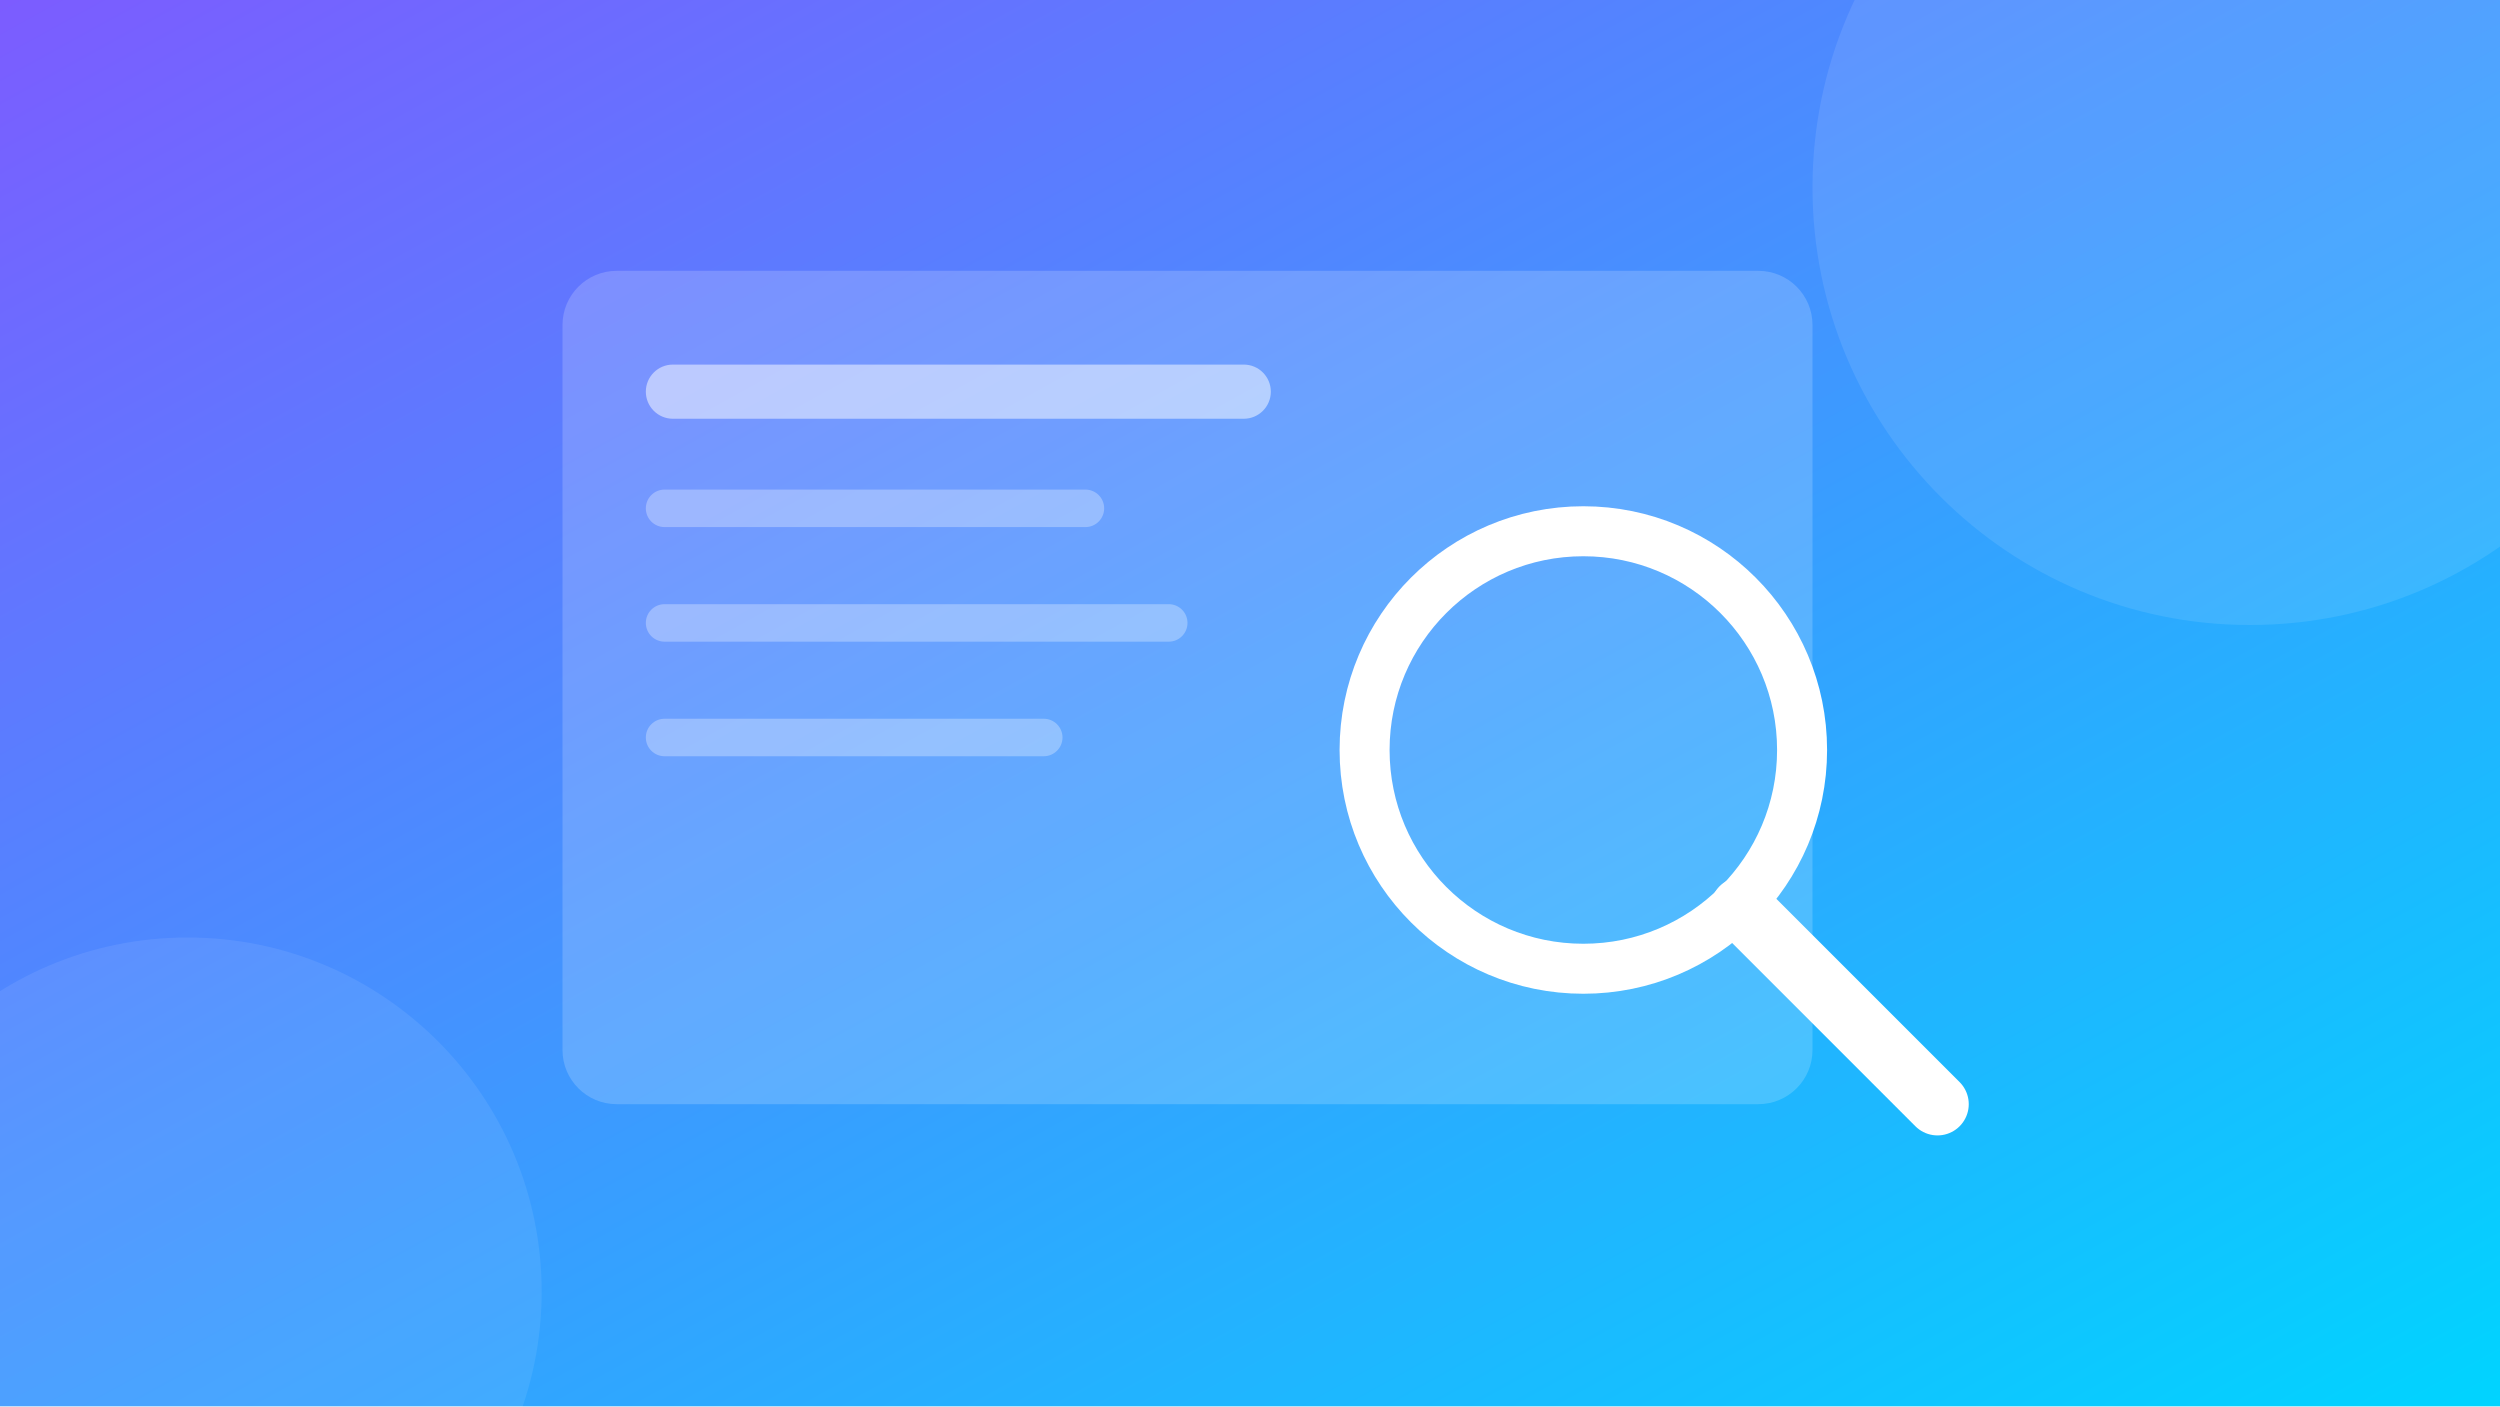
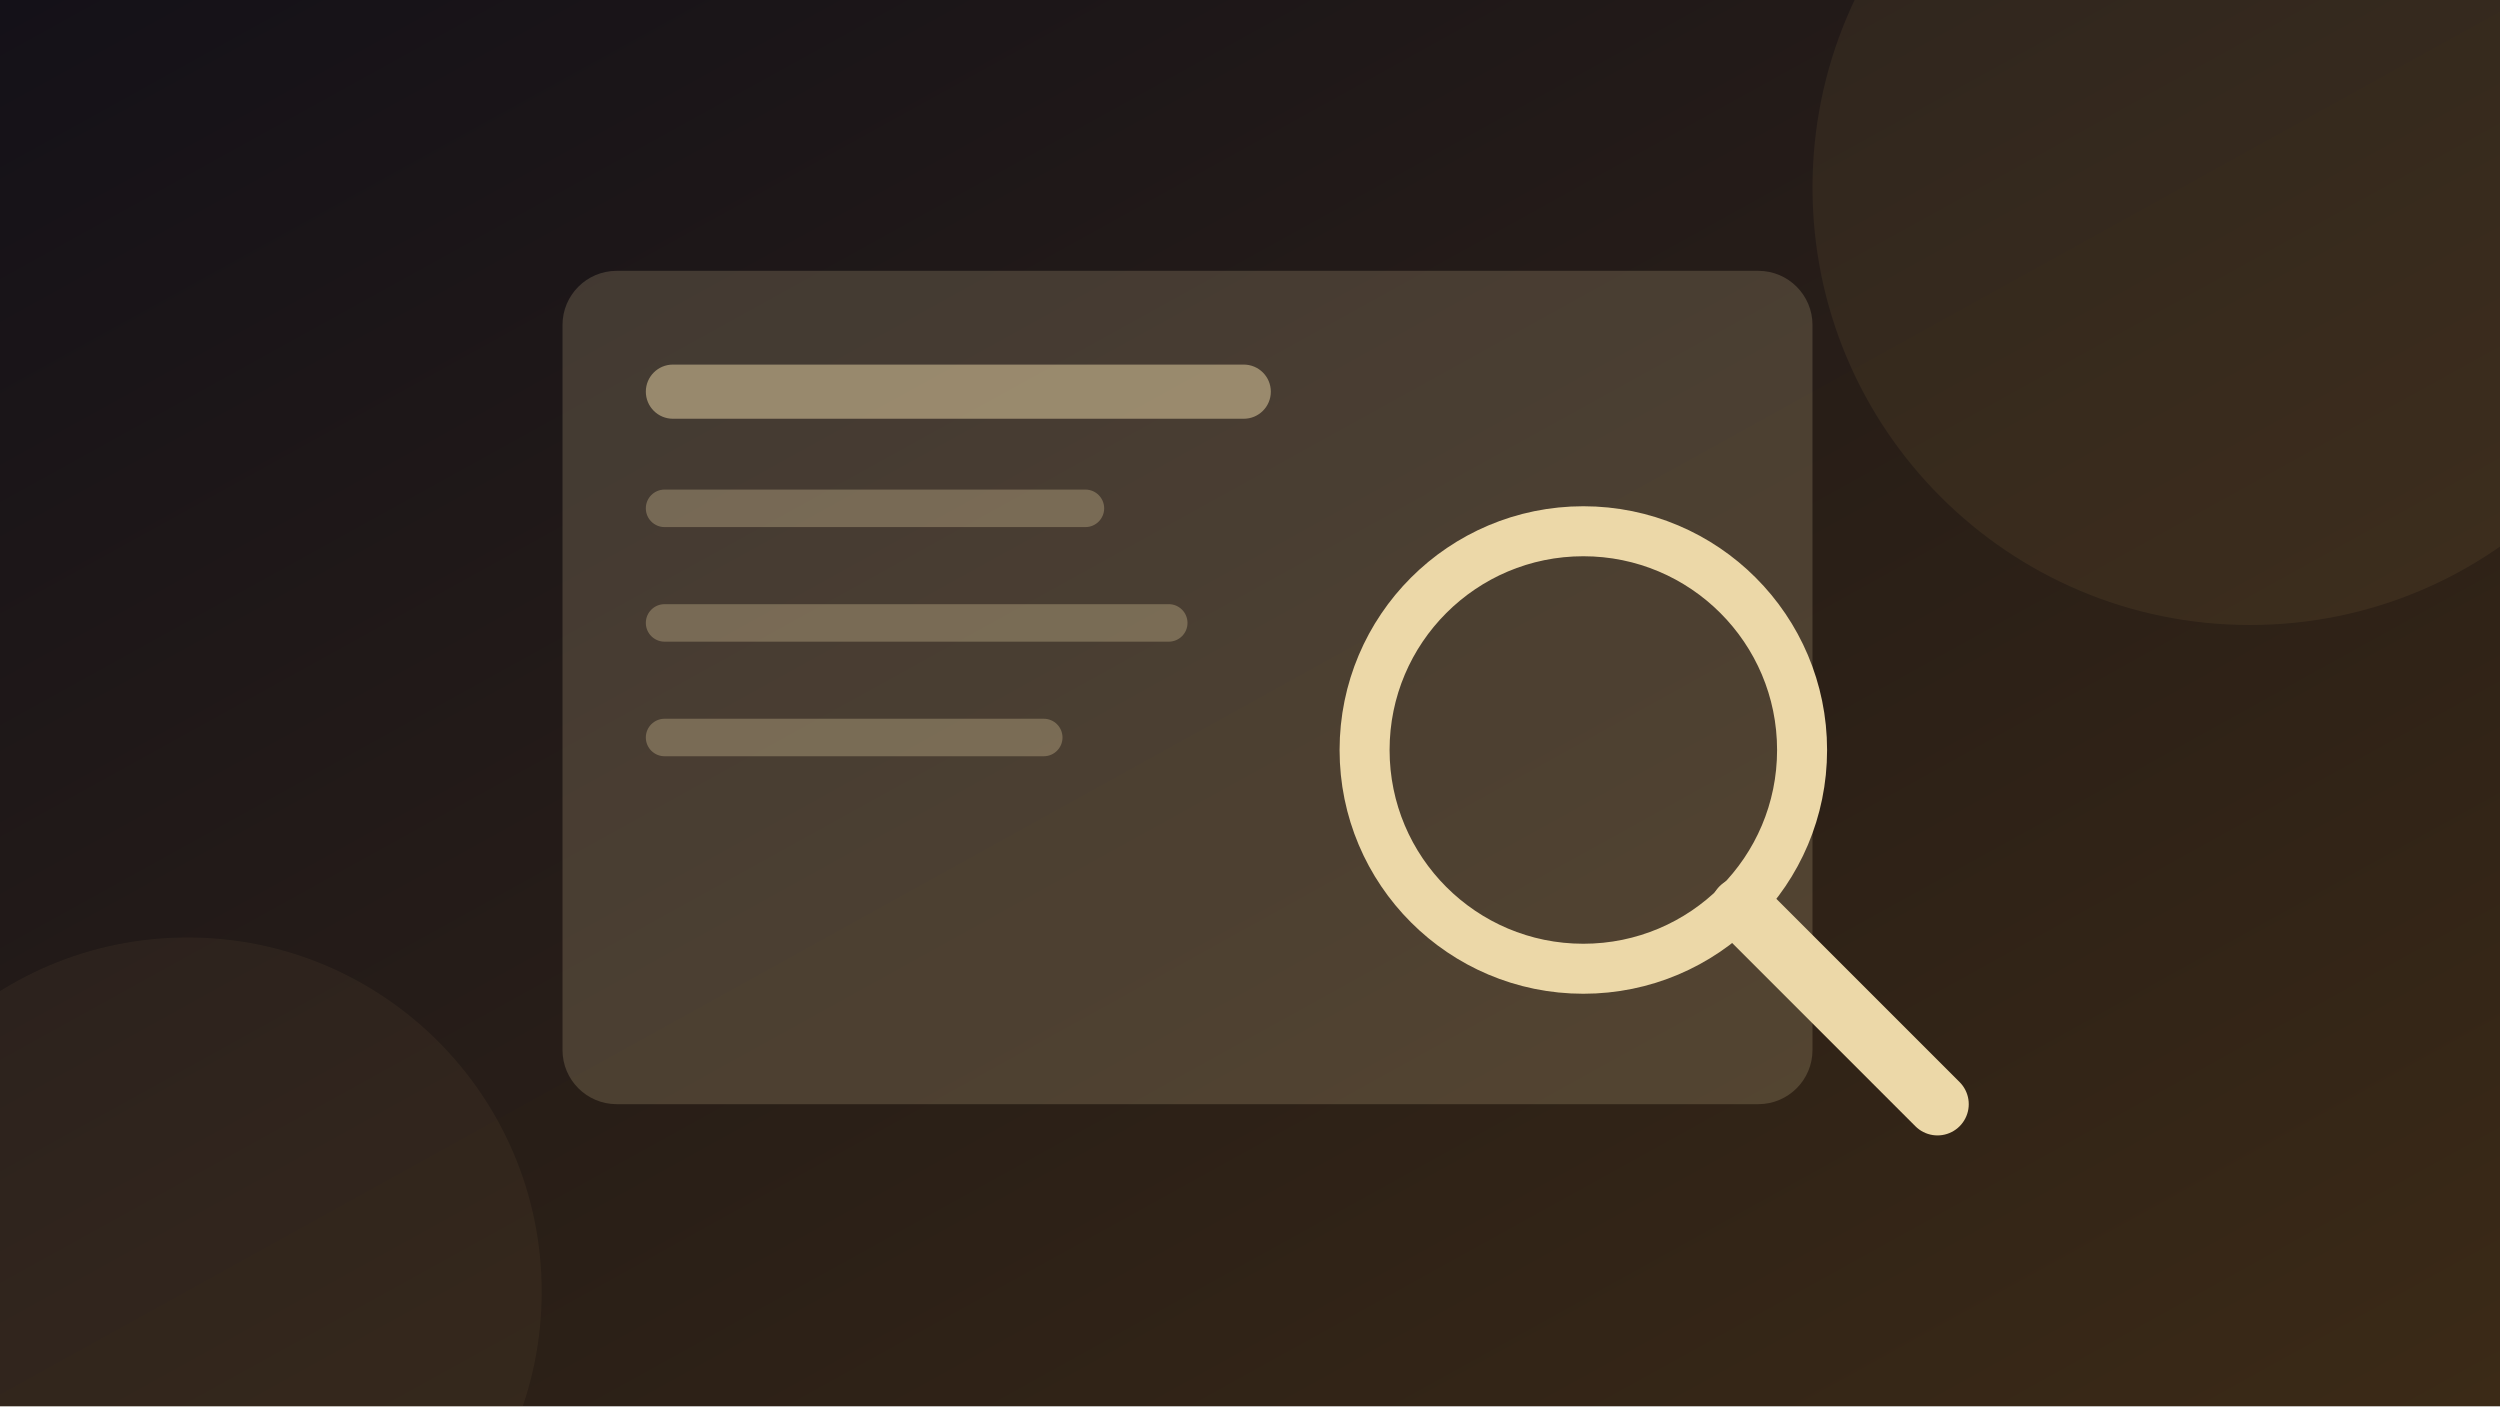
<svg xmlns="http://www.w3.org/2000/svg" viewBox="0 0 1200 675" role="img" aria-label="Magnifying glass over a website representing Search Console property verification">
  <defs>
    <linearGradient id="g" x1="0" y1="0" x2="1" y2="1">
-       <stop offset="0" stop-color="#7c5cff" />
-       <stop offset="1" stop-color="#00d4ff" />
+       <stop offset="0" stop-color="#141118" />
+       <stop offset="1" stop-color="#3b2a17" />
    </linearGradient>
  </defs>
  <rect width="1200" height="675" fill="url(#g)" />
-   <circle cx="1080" cy="90" r="210" fill="#fff" opacity=".1" />
-   <circle cx="90" cy="620" r="170" fill="#fff" opacity=".08" />
-   <rect x="270" y="130" width="600" height="400" rx="26" fill="#fff" opacity=".18" />
-   <rect x="310" y="175" width="300" height="26" rx="13" fill="#fff" opacity=".5" />
-   <rect x="310" y="235" width="220" height="18" rx="9" fill="#fff" opacity=".3" />
-   <rect x="310" y="290" width="260" height="18" rx="9" fill="#fff" opacity=".3" />
-   <rect x="310" y="345" width="200" height="18" rx="9" fill="#fff" opacity=".3" />
-   <circle cx="760" cy="360" r="105" stroke="#fff" fill="none" stroke-linecap="round" stroke-linejoin="round" stroke-width="24" />
-   <line x1="836" y1="436" x2="930" y2="530" stroke="#fff" fill="none" stroke-linecap="round" stroke-linejoin="round" stroke-width="30" />
+   <circle cx="1080" cy="90" r="210" fill="#d4b06a" opacity=".08" />
+   <circle cx="90" cy="620" r="170" fill="#d4b06a" opacity=".06" />
+   <rect x="270" y="130" width="600" height="400" rx="26" fill="#ecd8a8" opacity=".18" />
+   <rect x="310" y="175" width="300" height="26" rx="13" fill="#ecd8a8" opacity=".5" />
+   <rect x="310" y="235" width="220" height="18" rx="9" fill="#ecd8a8" opacity=".3" />
+   <rect x="310" y="290" width="260" height="18" rx="9" fill="#ecd8a8" opacity=".3" />
+   <rect x="310" y="345" width="200" height="18" rx="9" fill="#ecd8a8" opacity=".3" />
+   <circle cx="760" cy="360" r="105" stroke="#ecd8a8" fill="none" stroke-linecap="round" stroke-linejoin="round" stroke-width="24" />
+   <line x1="836" y1="436" x2="930" y2="530" stroke="#ecd8a8" fill="none" stroke-linecap="round" stroke-linejoin="round" stroke-width="30" />
</svg>
